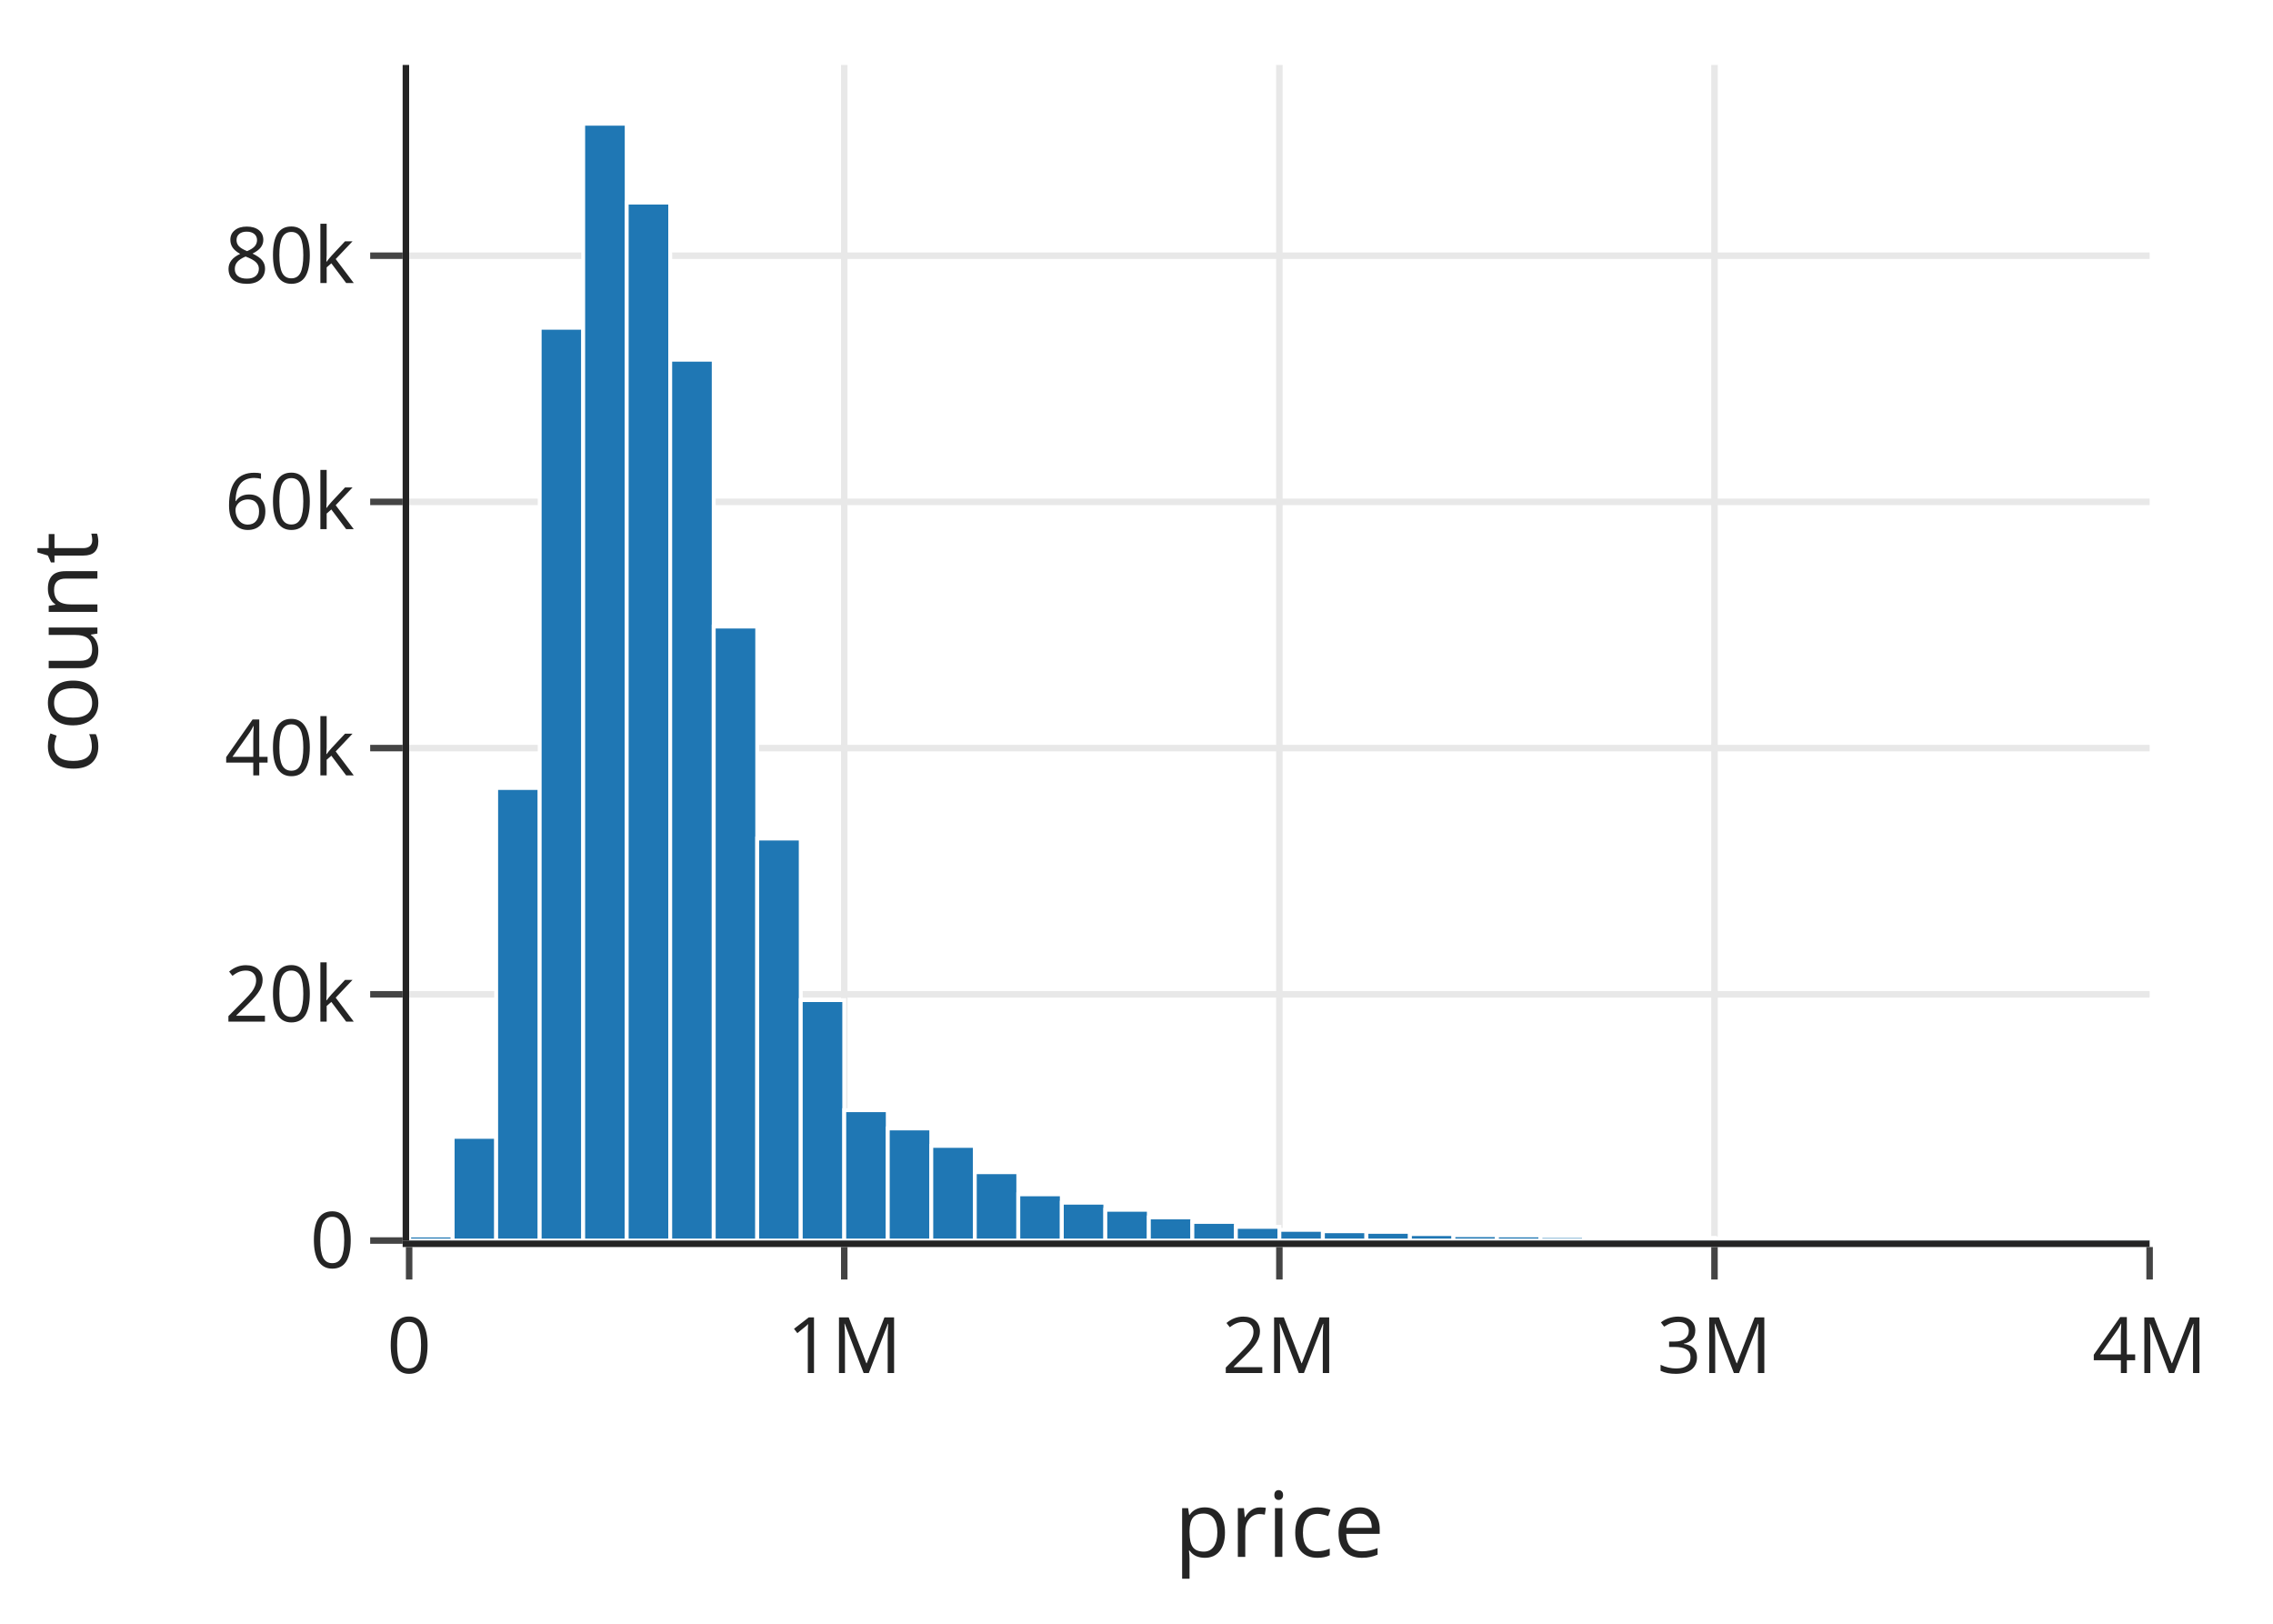
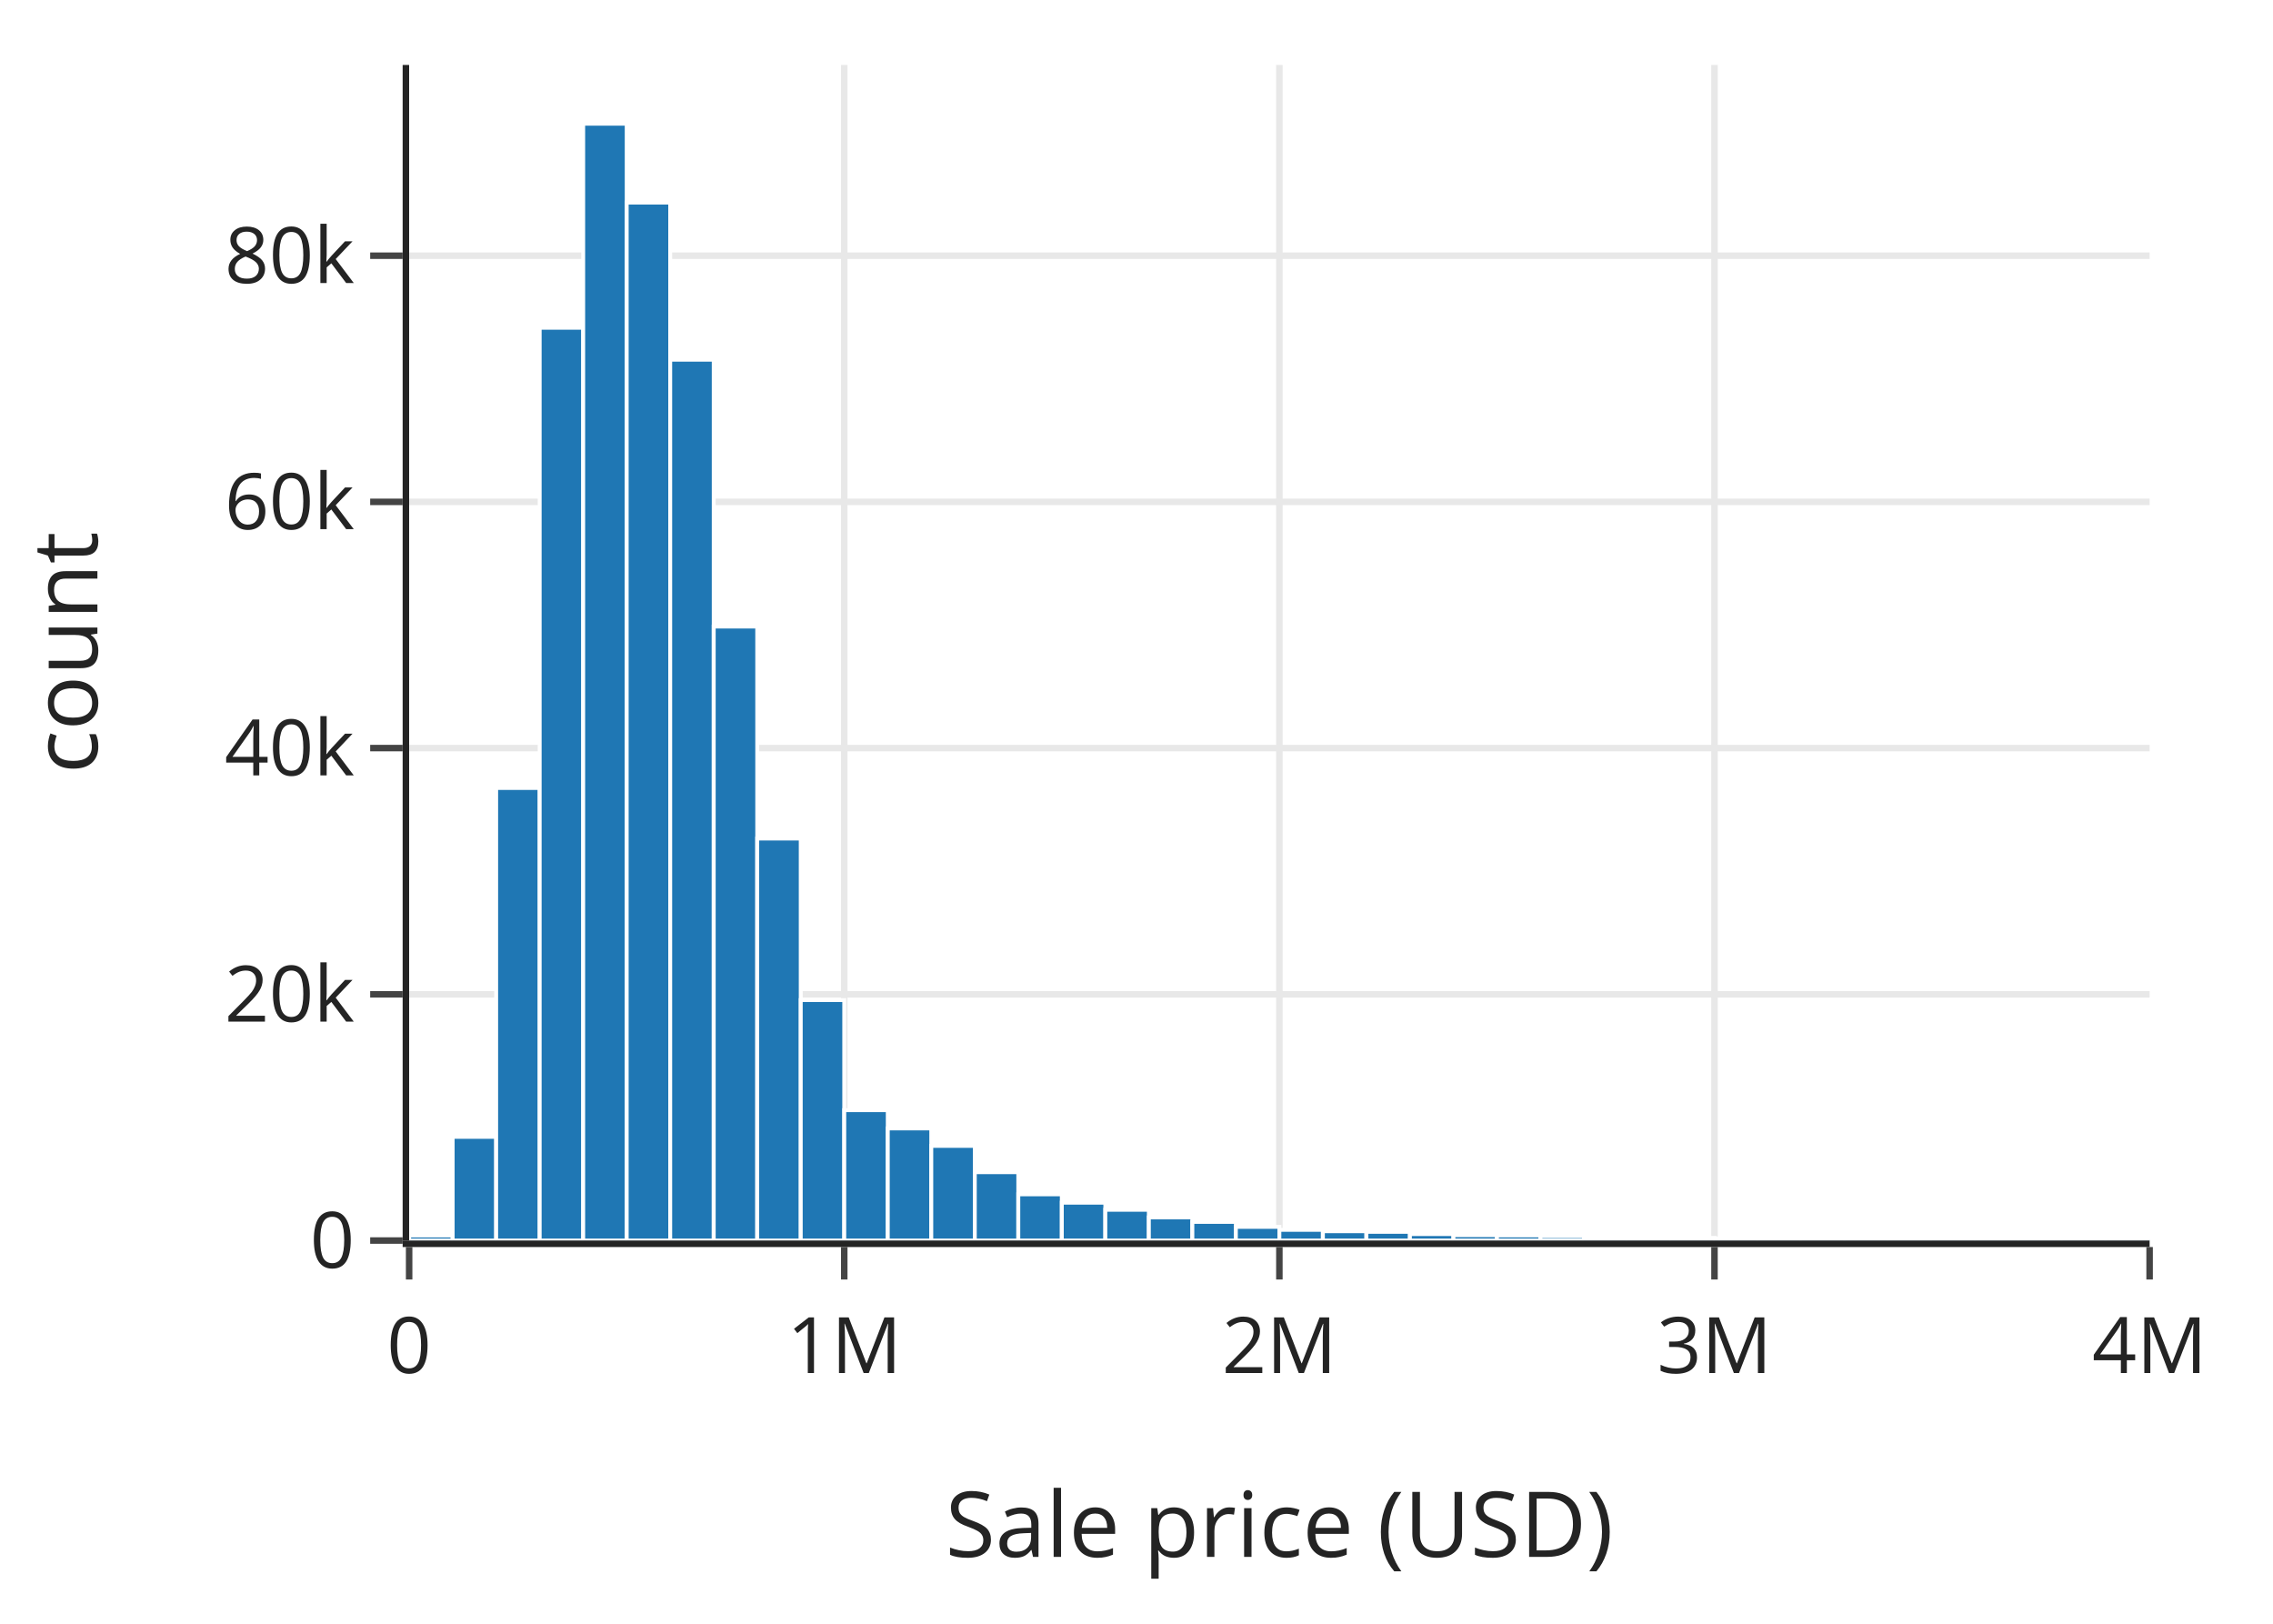
<svg xmlns="http://www.w3.org/2000/svg" class="main-svg" width="350" height="250" style="" viewBox="0 0 350 250">
  <rect x="0" y="0" width="350" height="250" style="fill: rgb(255, 255, 255); fill-opacity: 1;" />
-   <defs id="defs-9fa349">
+   <defs id="defs-46a7bd">
    <g class="clips">
-       <clipPath id="clip9fa349xyplot" class="plotclip">
+       <clipPath id="clip46a7bdxyplot" class="plotclip">
        <rect width="268" height="181" />
      </clipPath>
-       <clipPath class="axesclip" id="clip9fa349x">
+       <clipPath class="axesclip" id="clip46a7bdx">
        <rect x="63" y="0" width="268" height="250" />
      </clipPath>
-       <clipPath class="axesclip" id="clip9fa349y">
+       <clipPath class="axesclip" id="clip46a7bdy">
        <rect x="0" y="10" width="350" height="181" />
      </clipPath>
-       <clipPath class="axesclip" id="clip9fa349xy">
+       <clipPath class="axesclip" id="clip46a7bdxy">
        <rect x="63" y="10" width="268" height="181" />
      </clipPath>
    </g>
    <g class="gradients" />
    <g class="patterns" />
  </defs>
  <g class="bglayer" />
  <g class="layer-below">
    <g class="imagelayer" />
    <g class="shapelayer" />
  </g>
  <g class="cartesianlayer">
    <g class="subplot xy">
      <g class="layer-subplot">
        <g class="shapelayer" />
        <g class="imagelayer" />
      </g>
      <g class="gridlayer">
        <g class="x">
          <path class="xgrid crisp" transform="translate(130,0)" d="M0,10v181" style="stroke: rgb(232, 232, 232); stroke-opacity: 1; stroke-width: 1px;" />
          <path class="xgrid crisp" transform="translate(197,0)" d="M0,10v181" style="stroke: rgb(232, 232, 232); stroke-opacity: 1; stroke-width: 1px;" />
          <path class="xgrid crisp" transform="translate(264,0)" d="M0,10v181" style="stroke: rgb(232, 232, 232); stroke-opacity: 1; stroke-width: 1px;" />
        </g>
        <g class="y">
          <path class="ygrid crisp" transform="translate(0,153.09)" d="M63,0h268" style="stroke: rgb(232, 232, 232); stroke-opacity: 1; stroke-width: 1px;" />
          <path class="ygrid crisp" transform="translate(0,115.18)" d="M63,0h268" style="stroke: rgb(232, 232, 232); stroke-opacity: 1; stroke-width: 1px;" />
          <path class="ygrid crisp" transform="translate(0,77.27)" d="M63,0h268" style="stroke: rgb(232, 232, 232); stroke-opacity: 1; stroke-width: 1px;" />
          <path class="ygrid crisp" transform="translate(0,39.37)" d="M63,0h268" style="stroke: rgb(232, 232, 232); stroke-opacity: 1; stroke-width: 1px;" />
        </g>
      </g>
      <g class="zerolinelayer" />
      <path class="xlines-below" />
      <path class="ylines-below" />
      <g class="overlines-below" />
      <g class="xaxislayer-below" />
      <g class="yaxislayer-below" />
      <g class="overaxes-below" />
-       <g class="plot" transform="translate(63,10)" clip-path="url(#clip9fa349xyplot)">
+       <g class="plot" transform="translate(63,10)" clip-path="url(#clip46a7bdxyplot)">
        <g class="barlayer mlayer">
          <g class="trace bars" style="opacity: 1;">
            <g class="points">
              <g class="point">
                <path d="M0,181V180.22H6.7V181Z" style="vector-effect: non-scaling-stroke; opacity: 1; stroke-width: 0.6px; fill: rgb(31, 119, 180); fill-opacity: 1; stroke: rgb(255, 255, 255); stroke-opacity: 1;" />
              </g>
              <g class="point">
                <path d="M6.7,181V165.04H13.4V181Z" style="vector-effect: non-scaling-stroke; opacity: 1; stroke-width: 0.6px; fill: rgb(31, 119, 180); fill-opacity: 1; stroke: rgb(255, 255, 255); stroke-opacity: 1;" />
              </g>
              <g class="point">
                <path d="M13.4,181V111.32H20.1V181Z" style="vector-effect: non-scaling-stroke; opacity: 1; stroke-width: 0.6px; fill: rgb(31, 119, 180); fill-opacity: 1; stroke: rgb(255, 255, 255); stroke-opacity: 1;" />
              </g>
              <g class="point">
                <path d="M20.1,181V40.46H26.8V181Z" style="vector-effect: non-scaling-stroke; opacity: 1; stroke-width: 0.6px; fill: rgb(31, 119, 180); fill-opacity: 1; stroke: rgb(255, 255, 255); stroke-opacity: 1;" />
              </g>
              <g class="point">
                <path d="M26.8,181V9.05H33.5V181Z" style="vector-effect: non-scaling-stroke; opacity: 1; stroke-width: 0.6px; fill: rgb(31, 119, 180); fill-opacity: 1; stroke: rgb(255, 255, 255); stroke-opacity: 1;" />
              </g>
              <g class="point">
                <path d="M33.5,181V21.19H40.2V181Z" style="vector-effect: non-scaling-stroke; opacity: 1; stroke-width: 0.6px; fill: rgb(31, 119, 180); fill-opacity: 1; stroke: rgb(255, 255, 255); stroke-opacity: 1;" />
              </g>
              <g class="point">
                <path d="M40.2,181V45.38H46.9V181Z" style="vector-effect: non-scaling-stroke; opacity: 1; stroke-width: 0.6px; fill: rgb(31, 119, 180); fill-opacity: 1; stroke: rgb(255, 255, 255); stroke-opacity: 1;" />
              </g>
              <g class="point">
                <path d="M46.9,181V86.47H53.6V181Z" style="vector-effect: non-scaling-stroke; opacity: 1; stroke-width: 0.6px; fill: rgb(31, 119, 180); fill-opacity: 1; stroke: rgb(255, 255, 255); stroke-opacity: 1;" />
              </g>
              <g class="point">
                <path d="M53.6,181V119.11H60.3V181Z" style="vector-effect: non-scaling-stroke; opacity: 1; stroke-width: 0.6px; fill: rgb(31, 119, 180); fill-opacity: 1; stroke: rgb(255, 255, 255); stroke-opacity: 1;" />
              </g>
              <g class="point">
                <path d="M60.3,181V143.98H67V181Z" style="vector-effect: non-scaling-stroke; opacity: 1; stroke-width: 0.6px; fill: rgb(31, 119, 180); fill-opacity: 1; stroke: rgb(255, 255, 255); stroke-opacity: 1;" />
              </g>
              <g class="point">
                <path d="M67,181V160.93H73.7V181Z" style="vector-effect: non-scaling-stroke; opacity: 1; stroke-width: 0.6px; fill: rgb(31, 119, 180); fill-opacity: 1; stroke: rgb(255, 255, 255); stroke-opacity: 1;" />
              </g>
              <g class="point">
                <path d="M73.7,181V163.74H80.4V181Z" style="vector-effect: non-scaling-stroke; opacity: 1; stroke-width: 0.6px; fill: rgb(31, 119, 180); fill-opacity: 1; stroke: rgb(255, 255, 255); stroke-opacity: 1;" />
              </g>
              <g class="point">
                <path d="M80.4,181V166.43H87.1V181Z" style="vector-effect: non-scaling-stroke; opacity: 1; stroke-width: 0.6px; fill: rgb(31, 119, 180); fill-opacity: 1; stroke: rgb(255, 255, 255); stroke-opacity: 1;" />
              </g>
              <g class="point">
                <path d="M87.1,181V170.48H93.8V181Z" style="vector-effect: non-scaling-stroke; opacity: 1; stroke-width: 0.6px; fill: rgb(31, 119, 180); fill-opacity: 1; stroke: rgb(255, 255, 255); stroke-opacity: 1;" />
              </g>
              <g class="point">
                <path d="M93.8,181V173.88H100.5V181Z" style="vector-effect: non-scaling-stroke; opacity: 1; stroke-width: 0.6px; fill: rgb(31, 119, 180); fill-opacity: 1; stroke: rgb(255, 255, 255); stroke-opacity: 1;" />
              </g>
              <g class="point">
                <path d="M100.5,181V175.17H107.2V181Z" style="vector-effect: non-scaling-stroke; opacity: 1; stroke-width: 0.6px; fill: rgb(31, 119, 180); fill-opacity: 1; stroke: rgb(255, 255, 255); stroke-opacity: 1;" />
              </g>
              <g class="point">
                <path d="M107.2,181V176.26H113.9V181Z" style="vector-effect: non-scaling-stroke; opacity: 1; stroke-width: 0.6px; fill: rgb(31, 119, 180); fill-opacity: 1; stroke: rgb(255, 255, 255); stroke-opacity: 1;" />
              </g>
              <g class="point">
                <path d="M113.9,181V177.44H120.6V181Z" style="vector-effect: non-scaling-stroke; opacity: 1; stroke-width: 0.6px; fill: rgb(31, 119, 180); fill-opacity: 1; stroke: rgb(255, 255, 255); stroke-opacity: 1;" />
              </g>
              <g class="point">
                <path d="M120.6,181V178.13H127.3V181Z" style="vector-effect: non-scaling-stroke; opacity: 1; stroke-width: 0.6px; fill: rgb(31, 119, 180); fill-opacity: 1; stroke: rgb(255, 255, 255); stroke-opacity: 1;" />
              </g>
              <g class="point">
                <path d="M127.3,181V178.9H134V181Z" style="vector-effect: non-scaling-stroke; opacity: 1; stroke-width: 0.6px; fill: rgb(31, 119, 180); fill-opacity: 1; stroke: rgb(255, 255, 255); stroke-opacity: 1;" />
              </g>
              <g class="point">
                <path d="M134,181V179.35H140.7V181Z" style="vector-effect: non-scaling-stroke; opacity: 1; stroke-width: 0.6px; fill: rgb(31, 119, 180); fill-opacity: 1; stroke: rgb(255, 255, 255); stroke-opacity: 1;" />
              </g>
              <g class="point">
                <path d="M140.7,181V179.57H147.4V181Z" style="vector-effect: non-scaling-stroke; opacity: 1; stroke-width: 0.6px; fill: rgb(31, 119, 180); fill-opacity: 1; stroke: rgb(255, 255, 255); stroke-opacity: 1;" />
              </g>
              <g class="point">
                <path d="M147.4,181V179.66H154.1V181Z" style="vector-effect: non-scaling-stroke; opacity: 1; stroke-width: 0.6px; fill: rgb(31, 119, 180); fill-opacity: 1; stroke: rgb(255, 255, 255); stroke-opacity: 1;" />
              </g>
              <g class="point">
                <path d="M154.1,181V180.01H160.8V181Z" style="vector-effect: non-scaling-stroke; opacity: 1; stroke-width: 0.6px; fill: rgb(31, 119, 180); fill-opacity: 1; stroke: rgb(255, 255, 255); stroke-opacity: 1;" />
              </g>
              <g class="point">
                <path d="M160.8,181V180.17H167.5V181Z" style="vector-effect: non-scaling-stroke; opacity: 1; stroke-width: 0.6px; fill: rgb(31, 119, 180); fill-opacity: 1; stroke: rgb(255, 255, 255); stroke-opacity: 1;" />
              </g>
              <g class="point">
                <path d="M167.5,181V180.21H174.2V181Z" style="vector-effect: non-scaling-stroke; opacity: 1; stroke-width: 0.6px; fill: rgb(31, 119, 180); fill-opacity: 1; stroke: rgb(255, 255, 255); stroke-opacity: 1;" />
              </g>
              <g class="point">
                <path d="M174.2,181V180.32H180.9V181Z" style="vector-effect: non-scaling-stroke; opacity: 1; stroke-width: 0.6px; fill: rgb(31, 119, 180); fill-opacity: 1; stroke: rgb(255, 255, 255); stroke-opacity: 1;" />
              </g>
              <g class="point">
                <path d="M180.9,181V180.52H187.6V181Z" style="vector-effect: non-scaling-stroke; opacity: 1; stroke-width: 0.6px; fill: rgb(31, 119, 180); fill-opacity: 1; stroke: rgb(255, 255, 255); stroke-opacity: 1;" />
              </g>
              <g class="point">
                <path d="M187.6,181V180.5H194.3V181Z" style="vector-effect: non-scaling-stroke; opacity: 1; stroke-width: 0.6px; fill: rgb(31, 119, 180); fill-opacity: 1; stroke: rgb(255, 255, 255); stroke-opacity: 1;" />
              </g>
              <g class="point">
                <path d="M194.3,181V180.6H201V181Z" style="vector-effect: non-scaling-stroke; opacity: 1; stroke-width: 0.6px; fill: rgb(31, 119, 180); fill-opacity: 1; stroke: rgb(255, 255, 255); stroke-opacity: 1;" />
              </g>
              <g class="point">
                <path d="M201,181V180.67H207.7V181Z" style="vector-effect: non-scaling-stroke; opacity: 1; stroke-width: 0.6px; fill: rgb(31, 119, 180); fill-opacity: 1; stroke: rgb(255, 255, 255); stroke-opacity: 1;" />
              </g>
              <g class="point">
                <path d="M207.7,181V180.7H214.4V181Z" style="vector-effect: non-scaling-stroke; opacity: 1; stroke-width: 0.6px; fill: rgb(31, 119, 180); fill-opacity: 1; stroke: rgb(255, 255, 255); stroke-opacity: 1;" />
              </g>
              <g class="point">
                <path d="M214.4,181V180.71H221.1V181Z" style="vector-effect: non-scaling-stroke; opacity: 1; stroke-width: 0.6px; fill: rgb(31, 119, 180); fill-opacity: 1; stroke: rgb(255, 255, 255); stroke-opacity: 1;" />
              </g>
              <g class="point">
                <path d="M221.1,181V180.78H227.8V181Z" style="vector-effect: non-scaling-stroke; opacity: 1; stroke-width: 0.6px; fill: rgb(31, 119, 180); fill-opacity: 1; stroke: rgb(255, 255, 255); stroke-opacity: 1;" />
              </g>
              <g class="point">
                <path d="M227.8,181V180.81H234.5V181Z" style="vector-effect: non-scaling-stroke; opacity: 1; stroke-width: 0.6px; fill: rgb(31, 119, 180); fill-opacity: 1; stroke: rgb(255, 255, 255); stroke-opacity: 1;" />
              </g>
              <g class="point">
                <path d="M234.5,181V180.82H241.2V181Z" style="vector-effect: non-scaling-stroke; opacity: 1; stroke-width: 0.6px; fill: rgb(31, 119, 180); fill-opacity: 1; stroke: rgb(255, 255, 255); stroke-opacity: 1;" />
              </g>
              <g class="point">
                <path d="M241.2,181V180.87H247.9V181Z" style="vector-effect: non-scaling-stroke; opacity: 1; stroke-width: 0.6px; fill: rgb(31, 119, 180); fill-opacity: 1; stroke: rgb(255, 255, 255); stroke-opacity: 1;" />
              </g>
              <g class="point">
                <path d="M247.9,181V180.86H254.6V181Z" style="vector-effect: non-scaling-stroke; opacity: 1; stroke-width: 0.6px; fill: rgb(31, 119, 180); fill-opacity: 1; stroke: rgb(255, 255, 255); stroke-opacity: 1;" />
              </g>
              <g class="point">
                <path d="M254.6,181V180.87H261.3V181Z" style="vector-effect: non-scaling-stroke; opacity: 1; stroke-width: 0.6px; fill: rgb(31, 119, 180); fill-opacity: 1; stroke: rgb(255, 255, 255); stroke-opacity: 1;" />
              </g>
              <g class="point">
                <path d="M261.3,181V180.91H268V181Z" style="vector-effect: non-scaling-stroke; opacity: 1; stroke-width: 0.6px; fill: rgb(31, 119, 180); fill-opacity: 1; stroke: rgb(255, 255, 255); stroke-opacity: 1;" />
              </g>
            </g>
          </g>
        </g>
      </g>
      <g class="overplot" />
      <path class="xlines-above crisp" d="M62,191.5H331" style="fill: none; stroke-width: 1px; stroke: rgb(36, 36, 36); stroke-opacity: 1;" />
      <path class="ylines-above crisp" d="M62.5,10V191" style="fill: none; stroke-width: 1px; stroke: rgb(36, 36, 36); stroke-opacity: 1;" />
      <g class="overlines-above" />
      <g class="xaxislayer-above">
        <path class="xtick ticks crisp" d="M0,192v5" transform="translate(63,0)" style="stroke: rgb(68, 68, 68); stroke-opacity: 1; stroke-width: 1px;" />
        <path class="xtick ticks crisp" d="M0,192v5" transform="translate(130,0)" style="stroke: rgb(68, 68, 68); stroke-opacity: 1; stroke-width: 1px;" />
        <path class="xtick ticks crisp" d="M0,192v5" transform="translate(197,0)" style="stroke: rgb(68, 68, 68); stroke-opacity: 1; stroke-width: 1px;" />
        <path class="xtick ticks crisp" d="M0,192v5" transform="translate(264,0)" style="stroke: rgb(68, 68, 68); stroke-opacity: 1; stroke-width: 1px;" />
        <path class="xtick ticks crisp" d="M0,192v5" transform="translate(331,0)" style="stroke: rgb(68, 68, 68); stroke-opacity: 1; stroke-width: 1px;" />
        <g class="xtick">
          <text text-anchor="middle" x="0" y="211.4" transform="translate(63,0)" style="font-family: 'Open Sans', verdana, arial, sans-serif; font-size: 12px; fill: rgb(36, 36, 36); fill-opacity: 1; white-space: pre; opacity: 1;">0</text>
        </g>
        <g class="xtick">
          <text text-anchor="middle" x="0" y="211.4" style="font-family: 'Open Sans', verdana, arial, sans-serif; font-size: 12px; fill: rgb(36, 36, 36); fill-opacity: 1; white-space: pre; opacity: 1;" transform="translate(130,0)">1M</text>
        </g>
        <g class="xtick">
          <text text-anchor="middle" x="0" y="211.4" style="font-family: 'Open Sans', verdana, arial, sans-serif; font-size: 12px; fill: rgb(36, 36, 36); fill-opacity: 1; white-space: pre; opacity: 1;" transform="translate(197,0)">2M</text>
        </g>
        <g class="xtick">
          <text text-anchor="middle" x="0" y="211.4" style="font-family: 'Open Sans', verdana, arial, sans-serif; font-size: 12px; fill: rgb(36, 36, 36); fill-opacity: 1; white-space: pre; opacity: 1;" transform="translate(264,0)">3M</text>
        </g>
        <g class="xtick">
          <text text-anchor="middle" x="0" y="211.4" style="font-family: 'Open Sans', verdana, arial, sans-serif; font-size: 12px; fill: rgb(36, 36, 36); fill-opacity: 1; white-space: pre; opacity: 1;" transform="translate(331,0)">4M</text>
        </g>
      </g>
      <g class="yaxislayer-above">
        <path class="ytick ticks crisp" d="M62,0h-5" transform="translate(0,191)" style="stroke: rgb(68, 68, 68); stroke-opacity: 1; stroke-width: 1px;" />
        <path class="ytick ticks crisp" d="M62,0h-5" transform="translate(0,153.09)" style="stroke: rgb(68, 68, 68); stroke-opacity: 1; stroke-width: 1px;" />
        <path class="ytick ticks crisp" d="M62,0h-5" transform="translate(0,115.18)" style="stroke: rgb(68, 68, 68); stroke-opacity: 1; stroke-width: 1px;" />
        <path class="ytick ticks crisp" d="M62,0h-5" transform="translate(0,77.27)" style="stroke: rgb(68, 68, 68); stroke-opacity: 1; stroke-width: 1px;" />
        <path class="ytick ticks crisp" d="M62,0h-5" transform="translate(0,39.37)" style="stroke: rgb(68, 68, 68); stroke-opacity: 1; stroke-width: 1px;" />
        <g class="ytick">
          <text text-anchor="end" x="54.6" y="4.2" transform="translate(0,191)" style="font-family: 'Open Sans', verdana, arial, sans-serif; font-size: 12px; fill: rgb(36, 36, 36); fill-opacity: 1; white-space: pre; opacity: 1;">0</text>
        </g>
        <g class="ytick">
          <text text-anchor="end" x="54.6" y="4.2" style="font-family: 'Open Sans', verdana, arial, sans-serif; font-size: 12px; fill: rgb(36, 36, 36); fill-opacity: 1; white-space: pre; opacity: 1;" transform="translate(0,153.09)">20k</text>
        </g>
        <g class="ytick">
          <text text-anchor="end" x="54.6" y="4.2" style="font-family: 'Open Sans', verdana, arial, sans-serif; font-size: 12px; fill: rgb(36, 36, 36); fill-opacity: 1; white-space: pre; opacity: 1;" transform="translate(0,115.18)">40k</text>
        </g>
        <g class="ytick">
          <text text-anchor="end" x="54.6" y="4.2" style="font-family: 'Open Sans', verdana, arial, sans-serif; font-size: 12px; fill: rgb(36, 36, 36); fill-opacity: 1; white-space: pre; opacity: 1;" transform="translate(0,77.27)">60k</text>
        </g>
        <g class="ytick">
          <text text-anchor="end" x="54.6" y="4.2" style="font-family: 'Open Sans', verdana, arial, sans-serif; font-size: 12px; fill: rgb(36, 36, 36); fill-opacity: 1; white-space: pre; opacity: 1;" transform="translate(0,39.37)">80k</text>
        </g>
      </g>
      <g class="overaxes-above" />
    </g>
  </g>
  <g class="polarlayer" />
  <g class="smithlayer" />
  <g class="ternarylayer" />
  <g class="geolayer" />
  <g class="funnelarealayer" />
  <g class="pielayer" />
  <g class="iciclelayer" />
  <g class="treemaplayer" />
  <g class="sunburstlayer" />
  <g class="glimages" />
-   <defs id="topdefs-9fa349">
+   <defs id="topdefs-46a7bd">
    <g class="clips" />
  </defs>
  <g class="layer-above">
    <g class="imagelayer" />
    <g class="shapelayer" />
  </g>
  <g class="infolayer">
    <g class="g-gtitle" />
    <g class="g-xtitle">
-       <text class="xtitle" x="197" y="239.706" text-anchor="middle" style="font-family: 'Open Sans', verdana, arial, sans-serif; font-size: 14px; fill: rgb(36, 36, 36); opacity: 1; font-weight: normal; white-space: pre;">price</text>
+       <text class="xtitle" x="197" y="239.706" text-anchor="middle" style="font-family: 'Open Sans', verdana, arial, sans-serif; font-size: 14px; fill: rgb(36, 36, 36); opacity: 1; font-weight: normal; white-space: pre;">Sale price (USD)</text>
    </g>
    <g class="g-ytitle" transform="translate(5.22168,0)">
      <text class="ytitle" transform="rotate(-90,9.778125,100.5)" x="9.778" y="100.5" text-anchor="middle" style="font-family: 'Open Sans', verdana, arial, sans-serif; font-size: 14px; fill: rgb(36, 36, 36); opacity: 1; font-weight: normal; white-space: pre;">count</text>
    </g>
  </g>
</svg>
